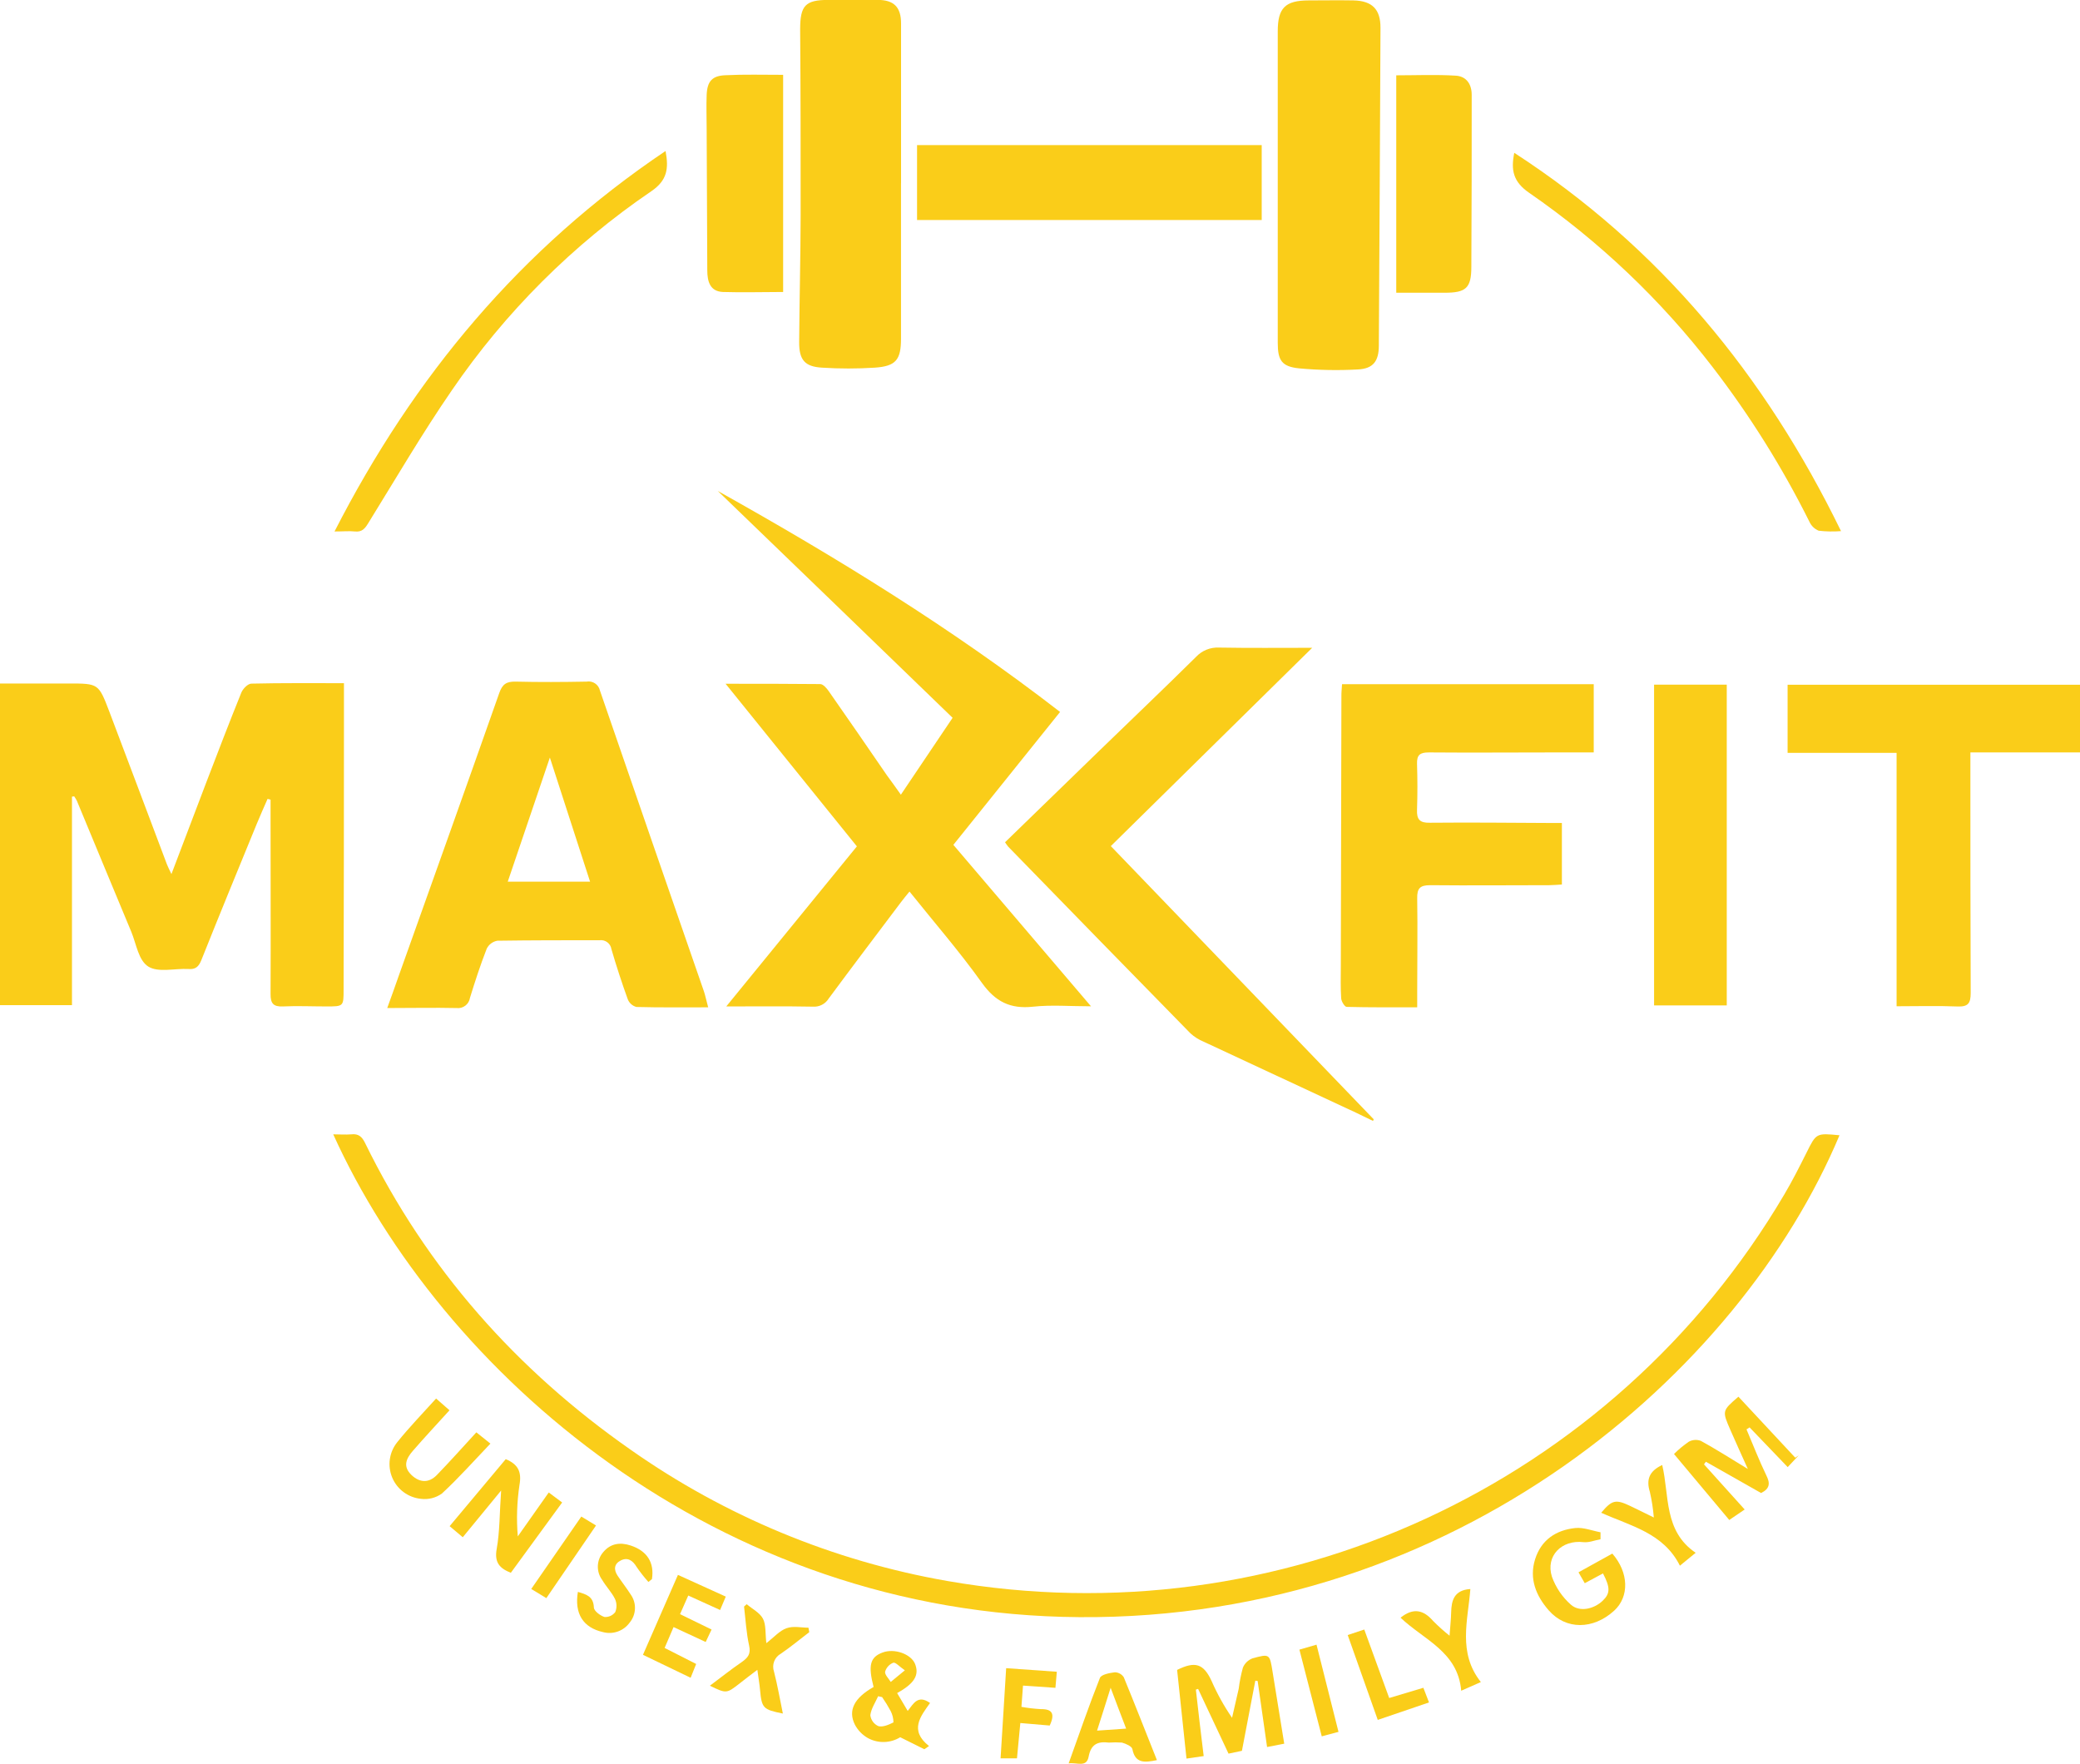
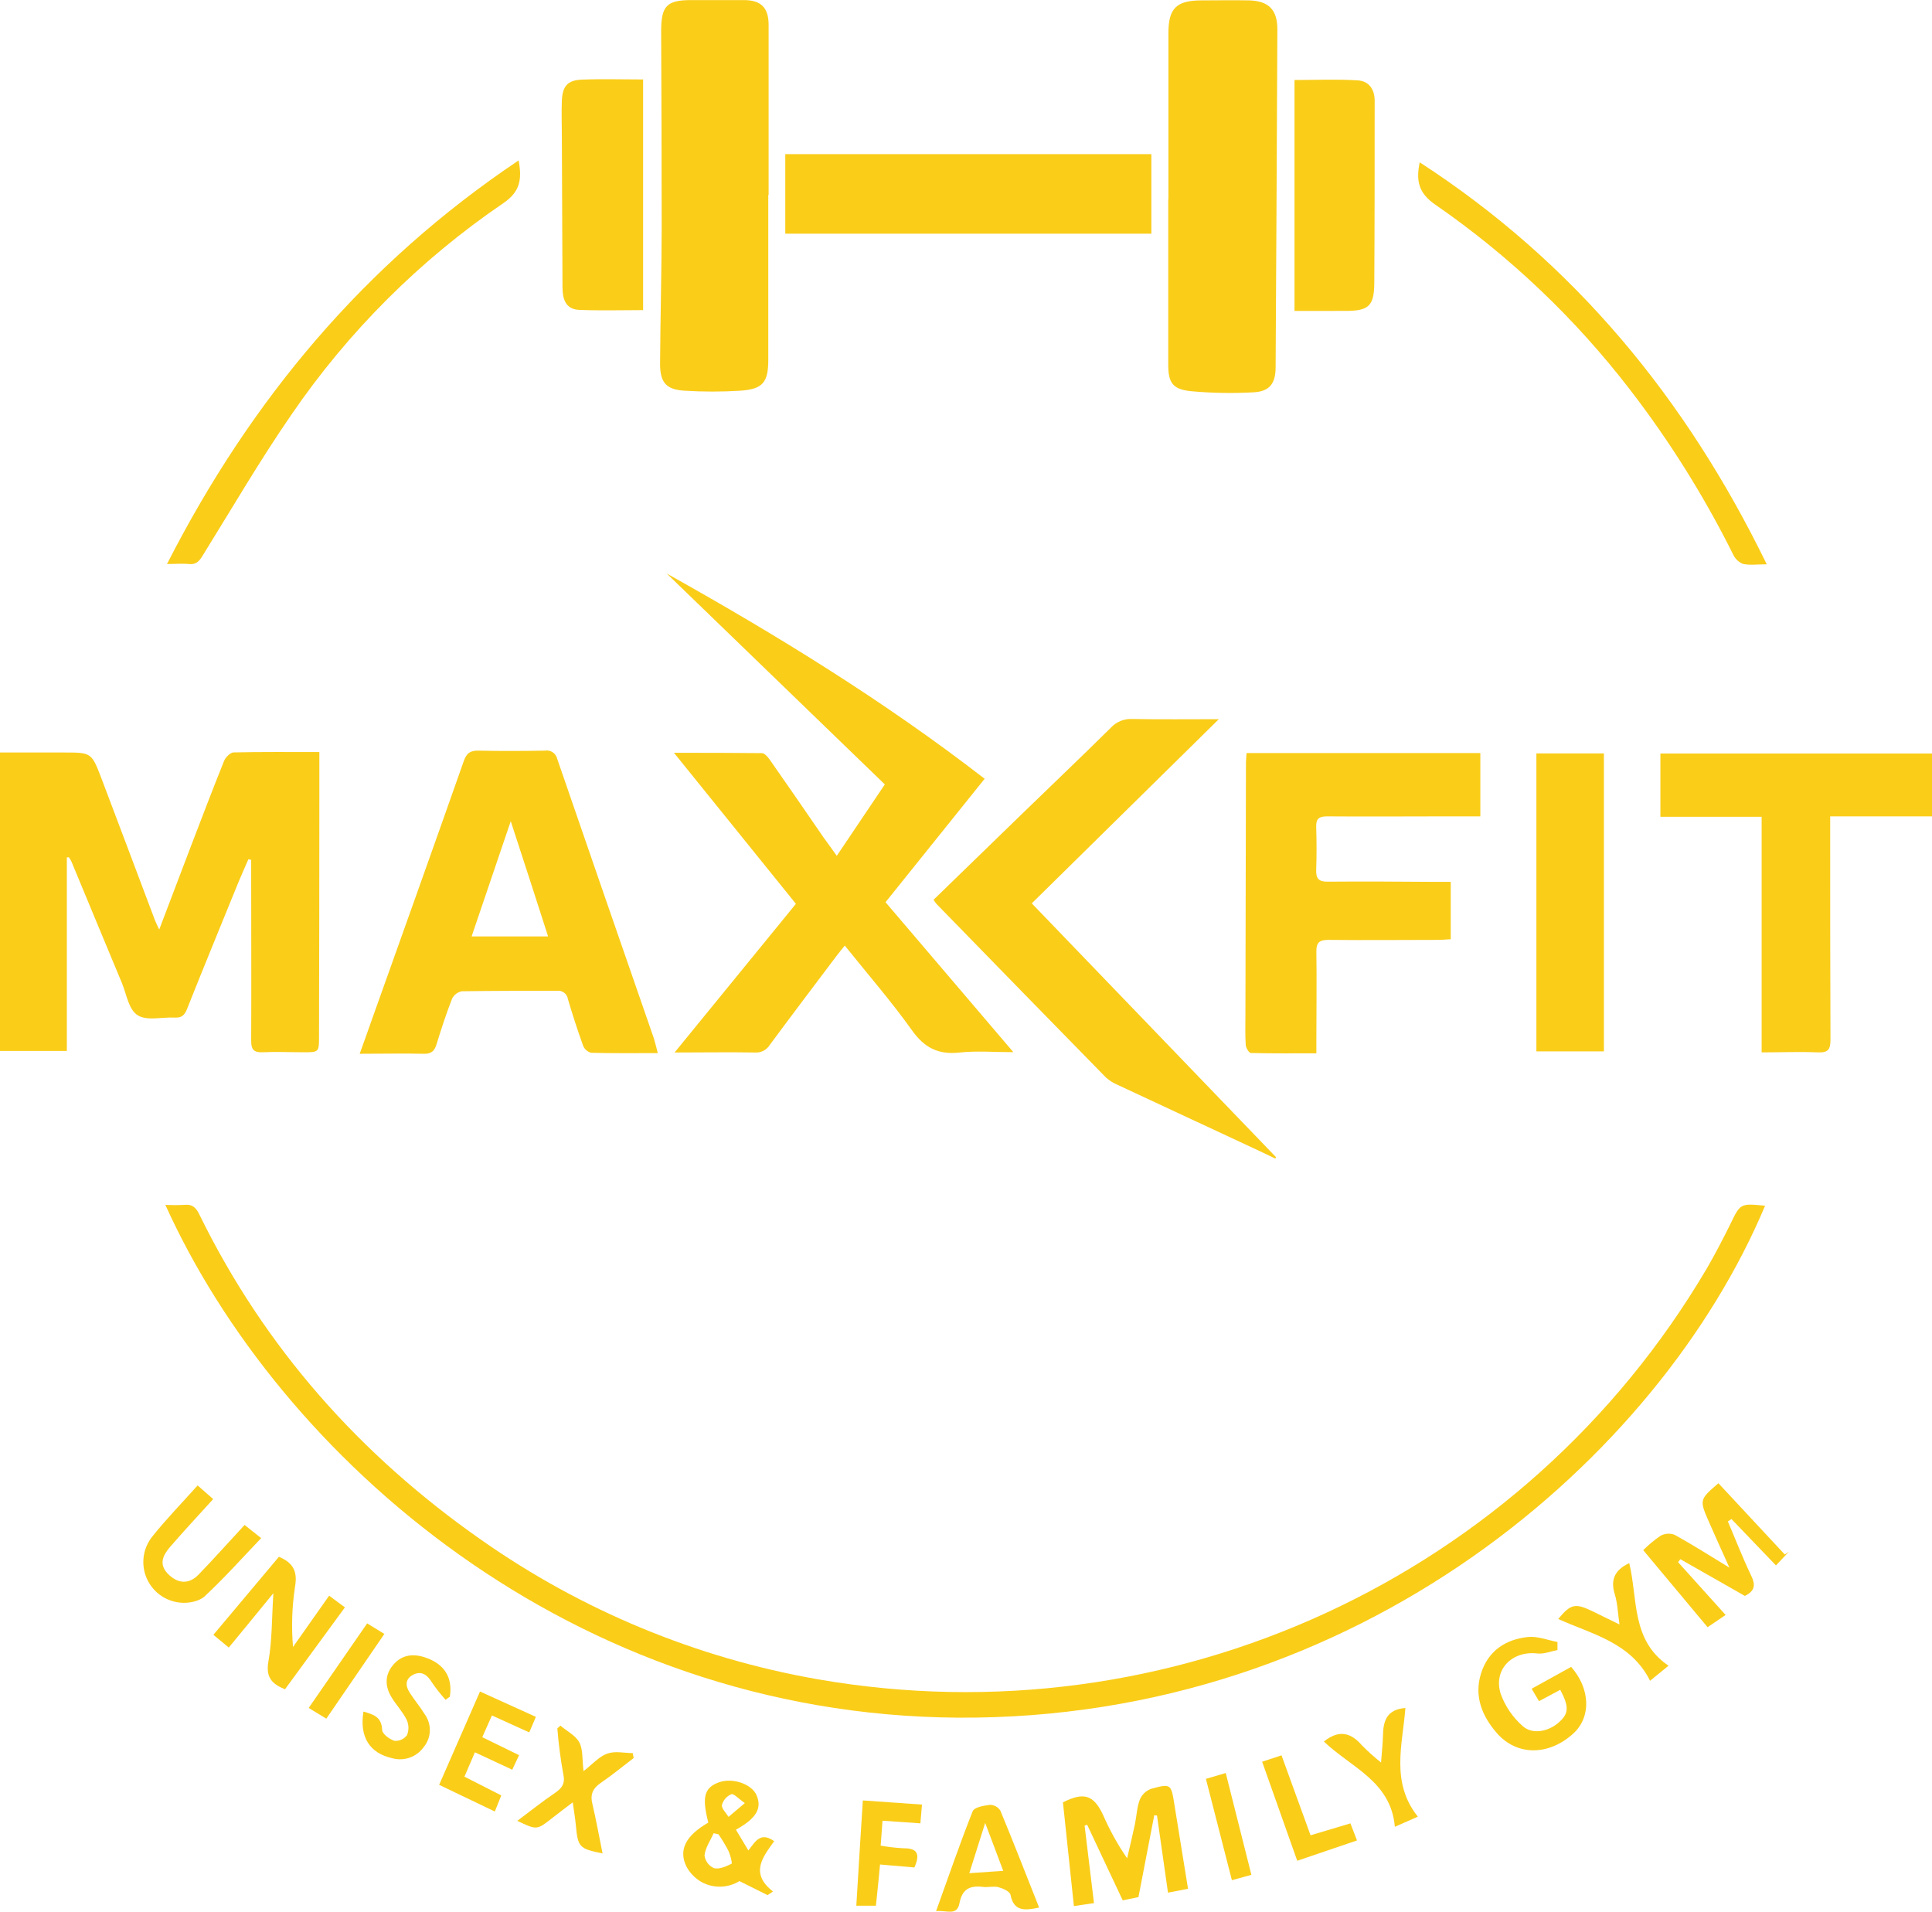
- <svg xmlns="http://www.w3.org/2000/svg" viewBox="0 0 465.65 394.75">
+ <svg xmlns="http://www.w3.org/2000/svg" viewBox="0 0 465.65 460.74">
  <defs>
    <style>.cls-1{fill:#facd19;}</style>
  </defs>
  <g id="Layer_2" data-name="Layer 2">
    <g id="Layer_1-2" data-name="Layer 1">
-       <path class="cls-1" d="M16.11,178.33V225H0V153c5.2,0,10.29,0,15.38,0,6.65,0,6.69,0,9.08,6.25,4.33,11.41,8.61,22.84,12.92,34.26.21.56.5,1.08,1,2.15,2.73-7.19,5.26-13.88,7.82-20.57s5.14-13.4,7.83-20.06c.36-.87,1.47-2,2.25-2,6.82-.16,13.64-.1,20.72-.1,0,3.53,0,6.83,0,10.13q0,29.22-.08,58.46c0,3.77,0,3.78-3.89,3.77-3.23,0-6.47-.15-9.7,0-2.14.09-2.77-.68-2.76-2.76.06-13.2,0-26.4,0-39.61V179l-.67-.17c-.82,1.89-1.67,3.76-2.45,5.67-4.15,10.13-8.32,20.25-12.37,30.41-.6,1.5-1.31,2.14-2.93,2-3-.16-6.72.85-8.94-.54s-2.67-5-3.81-7.77c-4.09-9.77-8.12-19.56-12.19-29.34a10,10,0,0,0-.6-1Z" />
-       <path class="cls-1" d="M160.69,109.9c26.6,14.87,52.41,30.73,76.63,49.47l-23.89,29.75,30.81,36.14c-4.68,0-8.88-.36-13,.09-5.09.55-8.42-1.14-11.43-5.35-5-7-10.65-13.5-16.2-20.43-.72.89-1.34,1.63-1.92,2.4-5.4,7.17-10.82,14.32-16.16,21.54a3.83,3.83,0,0,1-3.53,1.83c-6.25-.12-12.51-.05-19.41-.05l29.24-35.83-29.39-36.4c7.44,0,14.31,0,21.18.07.66,0,1.44.92,1.91,1.59,4.38,6.25,8.7,12.54,13,18.8,1,1.38,2,2.72,3.15,4.37,3.95-5.86,7.69-11.42,11.58-17.21Q187,135.27,160.69,109.9Z" />
-       <path class="cls-1" d="M158.54,225.49c-5.7,0-10.88.06-16.06-.08a2.88,2.88,0,0,1-1.93-1.69c-1.34-3.71-2.57-7.47-3.67-11.25a2.37,2.37,0,0,0-2.65-2c-7.63,0-15.26,0-22.89.11a3.3,3.3,0,0,0-2.38,1.79c-1.4,3.59-2.6,7.27-3.75,11a2.7,2.7,0,0,1-3,2.28c-5-.11-10,0-15.52,0,1-2.68,1.75-4.91,2.55-7.14,7.53-21.12,15.09-42.23,22.53-63.38.7-2,1.63-2.59,3.65-2.55,5.29.13,10.59.1,15.89,0a2.6,2.6,0,0,1,3,2q11.61,33.73,23.31,67.43C157.88,222.81,158.08,223.77,158.54,225.49ZM132.1,197.36l-9-27.78-9.43,27.78Z" />
-       <path class="cls-1" d="M300.44,153.16h56.35v15.27c-2.91,0-5.76,0-8.61,0-9.43,0-18.86.08-28.29,0-2,0-2.72.55-2.66,2.56.11,3.41.12,6.83,0,10.24-.1,2.21.62,3,2.88,2.94,8.8-.08,17.6,0,26.4.05h3.15V198c-.94.05-1.89.14-2.83.15-8.89,0-17.78.09-26.67,0-2.27,0-2.93.72-2.89,2.92.11,7,0,14,0,21v3.41c-5.44,0-10.62.05-15.79-.09-.44,0-1.18-1.21-1.23-1.9-.16-2.41-.09-4.84-.08-7.27q.06-30.18.13-60.35C300.29,155,300.38,154.17,300.44,153.16Z" />
-       <path class="cls-1" d="M248.68,189.4l58.85,61.15-.15.37c-1.27-.62-2.54-1.25-3.82-1.85q-17.07-7.95-34.13-15.9a10.2,10.2,0,0,1-2.9-1.83q-20.44-20.86-40.81-41.8a9.41,9.41,0,0,1-.72-1c7.07-6.86,14.07-13.68,21.08-20.47,7.22-7,14.5-13.93,21.65-21a6.61,6.61,0,0,1,5.19-2.11c6.73.12,13.46.05,20.84.05Z" />
-       <path class="cls-1" d="M411.81,254.13C389.5,307.24,326.13,362.6,241.66,362c-81.57-.56-143-55-167.06-108.08,1.45,0,2.77.11,4.06,0,1.62-.18,2.39.55,3.07,1.94,13.76,28.13,33.89,50.8,59.46,68.67A175.8,175.8,0,0,0,212,353.89a181.29,181.29,0,0,0,187.47-86.54c1.78-3,3.36-6.14,4.93-9.27C406.61,253.64,406.57,253.62,411.81,254.13Z" />
-       <path class="cls-1" d="M465.65,168.43H441.11v3.71c0,16.7,0,33.41.07,50.11,0,2.34-.56,3.15-3,3.05-4.45-.18-8.91-.05-13.59-.05V168.53H400.19V153.28h65.46Z" />
-       <path class="cls-1" d="M286.05,42v-35c0-5.23,1.68-6.9,6.95-6.91,3.32,0,6.64-.06,10,0,4.22.1,6.07,2,6.05,6.17q-.15,35.55-.37,71.11c0,3.46-1.26,5.16-4.67,5.33a89,89,0,0,1-13.16-.24c-3.92-.39-4.8-1.81-4.8-5.72q0-17.37,0-34.74Z" />
-       <path class="cls-1" d="M201.71,41.06q0,17.37,0,34.73c0,4.75-1.14,6.19-5.87,6.51a92.92,92.92,0,0,1-11.8,0c-3.87-.22-5.16-1.74-5.13-5.73.06-9.51.31-19,.33-28.53,0-13.82,0-27.64-.11-41.46,0-5.36,1.15-6.6,6.36-6.6,3.68,0,7.36,0,11,0s5.23,1.63,5.23,5.25q0,17.9,0,35.8Z" />
-       <path class="cls-1" d="M282.46,32.48V49.25H205.3V32.48Z" />
-       <path class="cls-1" d="M386.57,225.06H370.3v-71.8h16.27Z" />
-       <path class="cls-1" d="M175.32,16.75V65.36c-4.59,0-9,.14-13.49,0-2.88-.13-3.48-2.35-3.49-4.82q-.06-15.87-.14-31.74c0-2.51-.1-5,0-7.53.12-3.07,1.22-4.32,4.22-4.43C166.61,16.63,170.82,16.75,175.32,16.75Z" />
-       <path class="cls-1" d="M312.58,65.53V16.86c4.46,0,8.92-.2,13.35.08,2.27.14,3.55,1.82,3.54,4.3,0,12.83,0,25.66-.08,38.49,0,4.8-1.23,5.8-6,5.8C319.91,65.54,316.42,65.53,312.58,65.53Z" />
-       <path class="cls-1" d="M149,33.8c.75,4,.34,6.59-3.18,9a169.83,169.83,0,0,0-44.7,44.62c-6.64,9.65-12.56,19.8-18.73,29.77-.74,1.2-1.4,1.93-2.9,1.78-1.32-.14-2.68,0-4.6,0C92.64,84.26,116.57,55.61,149,33.8Z" />
-       <path class="cls-1" d="M339,34.21c32.54,21.11,56.11,49.71,73.15,84.68a25.77,25.77,0,0,1-5-.09,3.88,3.88,0,0,1-2.07-2,211.67,211.67,0,0,0-21.67-34.62,183,183,0,0,0-41.05-39C338.77,40.72,338.21,38.12,339,34.21Z" />
-       <path class="cls-1" d="M269.47,393.1l-3.85.56c-.71-6.75-1.41-13.31-2.1-19.85,4.05-2,5.91-1.42,7.72,2.48a49.67,49.67,0,0,0,4.58,8.24c.5-2.17,1-4.33,1.49-6.5a33,33,0,0,1,.94-4.73,3.76,3.76,0,0,1,2.15-2.08c3.84-1.05,3.85-1,4.49,3,.85,5.29,1.72,10.58,2.61,16.1-1.33.27-2.51.5-3.84.75-.73-5.1-1.42-9.94-2.11-14.78l-.52-.07c-1,5.2-2,10.4-3,15.7l-3,.63-6.81-14.49-.5.16C268.26,383.16,268.86,388.06,269.47,393.1Z" />
-       <path class="cls-1" d="M394.25,334.21l-12.35-7-.43.58,9.11,10.11-3.45,2.35c-3.82-4.55-8-9.54-12.37-14.77a23.57,23.57,0,0,1,3.32-2.76,3.25,3.25,0,0,1,2.7-.18c3.37,1.85,6.61,3.92,10.51,6.29-1.48-3.3-2.72-6-3.9-8.71-1.88-4.31-1.87-4.31,1.79-7.47q6.35,6.83,12.73,13.66l.79-.55c-.78.83-1.55,1.66-2.49,2.65l-8.53-8.89-.69.45c1.47,3.45,2.82,6.95,4.45,10.32C396.3,332,396.25,333.24,394.25,334.21Z" />
-       <path class="cls-1" d="M103.6,344.11l-2.94-2.48q6.33-7.56,12.56-15c2.77,1.15,3.6,2.84,3.08,5.76a49.61,49.61,0,0,0-.38,11.53c2.29-3.25,4.58-6.51,6.93-9.83l3,2.24-11.49,15.74c-2.51-1-3.71-2.3-3.17-5.32.72-4,.64-8.19,1-13.1Z" />
-       <path class="cls-1" d="M358.86,352.21l-4.08,2.19c-.46-.79-.88-1.53-1.4-2.44l7.57-4.19c3.7,4.23,3.85,9.65.4,12.79-4.69,4.27-10.79,4.31-14.63-.08-2.85-3.25-4.42-7.08-3.06-11.43s4.69-6.55,9-7c1.83-.19,3.77.6,5.65.95v1.56c-1.28.23-2.6.79-3.83.65-4.86-.57-8.52,3.08-7.05,7.74a15.18,15.18,0,0,0,4.24,6.25c1.93,1.74,5.17,1,7.13-.88C360.48,356.7,360.53,355.41,358.86,352.21Z" />
-       <path class="cls-1" d="M206.93,391.57l-5.4-2.69a7.21,7.21,0,0,1-7.21.2,7.45,7.45,0,0,1-2.93-3c-1.61-3.23-.14-6,4.18-8.45-1.26-4.85-.78-6.68,2-7.71,2.63-1,6.34.31,7.27,2.51,1,2.49-.07,4.4-4,6.56.75,1.25,1.5,2.5,2.37,4,1.29-1.62,2.26-3.7,5-1.78-2.09,2.95-4.73,6.1-.23,9.64Zm-9.45-11.67-.89-.2c-.63,1.41-1.57,2.78-1.75,4.25a3.09,3.09,0,0,0,1.81,2.45c1,.26,2.33-.32,3.37-.84a5.66,5.66,0,0,0-.62-2.53A31.64,31.64,0,0,0,197.48,379.9Zm5.09-6c-1.23-.85-2.11-1.86-2.59-1.7a3.09,3.09,0,0,0-1.83,2c-.11.68.8,1.53,1.26,2.3Z" />
-       <path class="cls-1" d="M97.63,313.06l3,2.63c-2.82,3.11-5.57,6.05-8.2,9.08-1.44,1.66-2.36,3.46-.3,5.42,1.82,1.72,3.86,1.84,5.66,0,3-3.09,5.85-6.3,8.85-9.56l3.15,2.52c-3.65,3.82-7.08,7.68-10.85,11.17a6.59,6.59,0,0,1-4.72,1.19,7.81,7.81,0,0,1-5.3-12.66C91.62,319.48,94.63,316.39,97.63,313.06Z" />
-       <path class="cls-1" d="M259,394c-2.79.59-4.87.75-5.49-2.46-.12-.63-1.46-1.22-2.33-1.46a20.51,20.51,0,0,0-2.94,0c-2.48-.31-4,.35-4.52,3.12-.47,2.56-2.62,1.27-4.48,1.53,2.37-6.59,4.54-12.92,7-19.13.31-.77,2.16-1.11,3.34-1.26a2.45,2.45,0,0,1,2,1.11C254.06,381.47,256.45,387.63,259,394Zm-10.35-16.23c-1.15,3.62-2,6.41-3.05,9.63l6.51-.45C250.93,383.91,249.92,381.21,248.61,377.73Z" />
-       <path class="cls-1" d="M175.26,383.58c-4.47-.9-4.73-1.2-5.12-5.41-.12-1.3-.35-2.6-.59-4.38-1.54,1.17-2.74,2.06-3.91,3-3,2.34-3,2.35-6.72.56,2.44-1.82,4.72-3.65,7.14-5.3,1.4-1,2.07-1.82,1.64-3.71-.63-2.84-.78-5.8-1.13-8.71l.59-.53c1.25,1.06,2.93,1.9,3.64,3.24s.51,3.29.76,5.48c1.72-1.32,2.95-2.78,4.51-3.34s3.27-.12,4.92-.12l.18,1c-2.1,1.61-4.14,3.29-6.32,4.79a3.35,3.35,0,0,0-1.57,4.06C174.06,377.23,174.6,380.39,175.26,383.58Z" />
-       <path class="cls-1" d="M143.94,370.43l7.83-17.89,10.71,4.86-1.27,3-7.13-3.24c-.6,1.37-1.17,2.64-1.84,4.17l7.06,3.44c-.45.95-.85,1.78-1.32,2.79l-7.19-3.34c-.64,1.51-1.27,3-2,4.67l7.06,3.59-1.24,3.09Z" />
-       <path class="cls-1" d="M145.16,354.12a32.48,32.48,0,0,1-2.64-3.36c-.87-1.45-2-2.22-3.53-1.46s-1.63,2.07-.72,3.43,2,2.75,2.92,4.19a5.16,5.16,0,0,1-.22,6.29,5.58,5.58,0,0,1-6,2.13c-4.4-1-6.41-4.08-5.6-9,1.82.56,3.47.94,3.58,3.48,0,.78,1.41,1.84,2.37,2.14a2.77,2.77,0,0,0,2.42-1.1,3.7,3.7,0,0,0-.07-2.95c-.75-1.51-2-2.78-2.85-4.23a5,5,0,0,1,.24-6.25c1.62-1.93,3.76-2.25,6.12-1.47,3.69,1.21,5.35,3.82,4.77,7.53Z" />
-       <path class="cls-1" d="M235,386.26l-6.58-.56c-.26,2.69-.5,5.24-.75,7.9H224c.41-6.69.82-13.26,1.25-20.18l11.34.8c-.11,1.24-.2,2.27-.31,3.6l-7.26-.5-.35,4.76a35.15,35.15,0,0,0,4.38.51C235.56,382.56,236.23,383.61,235,386.26Z" />
-       <path class="cls-1" d="M313.54,362.12c2.87-2.3,5.16-1.74,7.3.74a42.58,42.58,0,0,0,3.67,3.29c.15-2.12.33-3.66.36-5.2.06-2.72.67-5,4.3-5.25-.53,7-2.87,14.25,2.35,20.83l-4.4,1.94C326.39,369.73,318.75,367.08,313.54,362.12Z" />
-       <path class="cls-1" d="M379.61,347.59l-3.53,2.89c-3.67-7.35-11.09-8.9-17.62-11.85,2.41-2.87,3.24-3.06,6.46-1.54.81.38,1.61.78,2.41,1.17l2.91,1.43a39.65,39.65,0,0,0-.89-5.75c-.86-2.78-.09-4.66,2.77-6C373.75,334.8,372.43,342.73,379.61,347.59Z" />
-       <path class="cls-1" d="M308.44,385l-6.73-19,3.71-1.23L311,380.1l7.65-2.29c.4,1.06.78,2,1.26,3.28Z" />
-       <path class="cls-1" d="M294.73,368.16c1.67,6.63,3.27,13,4.92,19.52l-3.75,1c-1.66-6.5-3.3-12.87-5-19.41Z" />
-       <path class="cls-1" d="M122.31,357.74l-3.38-2.05c3.74-5.42,7.43-10.74,11.21-16.21l3.29,2Z" />
+       <path class="cls-1" d="M16.11,206.65v46.64H0V181.36H15.38c6.65,0,6.69,0,9.08,6.26,4.33,11.4,8.61,22.84,12.92,34.25.21.56.5,1.09,1,2.15,2.73-7.19,5.26-13.88,7.82-20.56S51.33,190.05,54,183.4c.36-.88,1.47-2,2.25-2.06,6.82-.16,13.64-.09,20.72-.09,0,3.53,0,6.82,0,10.12q0,29.24-.08,58.46c0,3.78,0,3.78-3.89,3.77-3.23,0-6.47-.15-9.7,0-2.14.1-2.77-.68-2.76-2.76.06-13.2,0-26.4,0-39.6v-4l-.67-.16c-.82,1.88-1.67,3.76-2.45,5.66C53.29,222.91,49.12,233,45.07,243.2c-.6,1.49-1.31,2.13-2.93,2.05-3-.17-6.72.84-8.94-.55s-2.67-5-3.81-7.77c-4.09-9.77-8.12-19.56-12.19-29.33a8.25,8.25,0,0,0-.6-1Z" />
+       <path class="cls-1" d="M160.69,138.22c26.6,14.87,52.41,30.73,76.63,49.47l-23.89,29.75,30.81,36.14c-4.68,0-8.88-.36-13,.09-5.09.55-8.42-1.13-11.43-5.35-5-7-10.65-13.5-16.2-20.43-.72.9-1.34,1.63-1.92,2.4-5.4,7.17-10.82,14.32-16.16,21.54a3.83,3.83,0,0,1-3.53,1.83c-6.25-.11-12.51,0-19.41,0l29.24-35.83-29.39-36.4c7.44,0,14.31,0,21.18.08.66,0,1.44.92,1.91,1.59,4.38,6.24,8.7,12.53,13,18.79,1,1.38,2,2.72,3.15,4.37,3.95-5.86,7.69-11.41,11.58-17.21Z" />
+       <path class="cls-1" d="M158.54,253.81c-5.7,0-10.88.06-16.06-.08a2.85,2.85,0,0,1-1.93-1.69q-2-5.56-3.67-11.25a2.37,2.37,0,0,0-2.65-2c-7.63,0-15.26,0-22.89.11a3.33,3.33,0,0,0-2.38,1.79c-1.4,3.59-2.6,7.27-3.75,11-.49,1.6-1.26,2.32-3,2.28-5-.11-10,0-15.52,0,1-2.68,1.75-4.91,2.55-7.14,7.53-21.12,15.09-42.23,22.53-63.38.7-2,1.63-2.59,3.65-2.54,5.29.12,10.59.09,15.89,0a2.6,2.6,0,0,1,3,2q11.61,33.72,23.31,67.42C157.88,251.13,158.08,252.09,158.54,253.81ZM132.1,225.68c-3-9.36-5.89-18.25-9-27.77l-9.43,27.77Z" />
+       <path class="cls-1" d="M300.44,181.49h56.35v15.26h-8.61c-9.43,0-18.86.08-28.29,0-2,0-2.72.55-2.66,2.57.11,3.41.12,6.83,0,10.23-.1,2.21.62,3,2.88,2.94,8.8-.08,17.6,0,26.4.05h3.15v13.84c-.94,0-1.89.14-2.83.14-8.89,0-17.78.1-26.67,0-2.27,0-2.93.72-2.89,2.93.11,7,0,14,0,21v3.41c-5.44,0-10.62.05-15.79-.08-.44,0-1.18-1.22-1.23-1.91-.16-2.41-.09-4.84-.08-7.27q.06-30.17.13-60.35C300.29,183.37,300.38,182.49,300.44,181.49Z" />
+       <path class="cls-1" d="M248.68,217.72l58.85,61.15-.15.37c-1.27-.61-2.54-1.25-3.82-1.84q-17.07-7.95-34.13-15.91a10,10,0,0,1-2.9-1.83q-20.44-20.87-40.81-41.8a9.41,9.41,0,0,1-.72-1l21.08-20.47c7.22-7,14.5-13.93,21.65-21a6.61,6.61,0,0,1,5.19-2.11c6.73.13,13.46.05,20.84.05Z" />
+       <path class="cls-1" d="M465.65,196.75H441.11v3.71c0,16.71,0,33.41.07,50.11,0,2.35-.56,3.16-3,3.06-4.45-.19-8.91,0-13.59,0V196.85H400.19V181.6h65.46Z" />
+       <path class="cls-1" d="M386.57,253.39H370.3V181.58h16.27Z" />
+       <path class="cls-1" d="M425.42,290.59c-25.51,60.74-98,124-194.57,123.38-93.27-.64-163.55-62.91-191-123.59a44.72,44.72,0,0,0,4.65,0c1.84-.19,2.72.64,3.5,2.22,15.73,32.17,38.76,58.09,68,78.53a201.34,201.34,0,0,0,81,33.57,207.33,207.33,0,0,0,214.38-99c2-3.44,3.84-7,5.63-10.6C419.47,290,419.42,290,425.42,290.59Z" />
+       <path class="cls-1" d="M281.61,48v-40c0-6,1.92-7.89,7.95-7.91,3.8,0,7.6-.07,11.39,0,4.83.11,6.94,2.25,6.92,7.05q-.18,40.67-.42,81.31c0,4-1.45,5.9-5.34,6.1a102.17,102.17,0,0,1-15.05-.27c-4.49-.45-5.5-2.07-5.49-6.54q0-19.87,0-39.73Z" />
+       <path class="cls-1" d="M185.17,47q0,19.86,0,39.71c0,5.43-1.3,7.08-6.72,7.45a108.26,108.26,0,0,1-13.48,0c-4.43-.26-5.9-2-5.88-6.55.07-10.88.36-21.75.39-32.63,0-15.81-.06-31.61-.13-47.41,0-6.13,1.31-7.55,7.28-7.55,4.2,0,8.41,0,12.62,0s6,1.86,6,6q0,20.48,0,40.94Z" />
+       <path class="cls-1" d="M277.5,37.15V56.32H189.27V37.15Z" />
+       <path class="cls-1" d="M155,19.15V74.74c-5.25,0-10.34.16-15.43-.06-3.29-.14-4-2.68-4-5.5q-.06-18.15-.15-36.3c0-2.87-.12-5.74,0-8.61.14-3.52,1.4-4.95,4.83-5.08C145,19,149.85,19.15,155,19.15Z" />
+       <path class="cls-1" d="M312,74.94V19.28c5.1,0,10.2-.23,15.26.09,2.6.16,4.07,2.08,4.06,4.92,0,14.67,0,29.34-.09,44-.05,5.49-1.41,6.63-6.85,6.64Z" />
+       <path class="cls-1" d="M125,38.66c.84,4.53.38,7.52-3.64,10.27a194.4,194.4,0,0,0-51.12,51c-7.59,11-14.36,22.64-21.41,34-.85,1.37-1.61,2.21-3.32,2-1.52-.15-3.06,0-5.26,0C60.45,96.36,87.81,63.6,125,38.66Z" />
+       <path class="cls-1" d="M342.18,39.12C379.39,63.26,406.34,96,425.82,136c-2.21,0-4.05.27-5.76-.1a4.49,4.49,0,0,1-2.36-2.31,241.52,241.52,0,0,0-24.78-39.6A209.28,209.28,0,0,0,346,49.37C341.89,46.56,341.25,43.59,342.18,39.12Z" />
+       <path class="cls-1" d="M263.67,458.66l-4.84.72c-.9-8.49-1.77-16.75-2.64-25,5.09-2.57,7.43-1.78,9.71,3.12a61.45,61.45,0,0,0,5.76,10.36c.63-2.73,1.29-5.44,1.87-8.18.42-2,.48-4.08,1.18-5.94a4.68,4.68,0,0,1,2.7-2.61c4.83-1.32,4.85-1.21,5.65,3.83,1.06,6.65,2.16,13.3,3.28,20.25l-4.83.94c-.91-6.41-1.78-12.5-2.65-18.59l-.66-.08c-1.26,6.54-2.52,13.08-3.81,19.74l-3.79.78c-2.88-6.12-5.72-12.17-8.57-18.21l-.62.19C262.15,446.17,262.9,452.33,263.67,458.66Z" />
+       <path class="cls-1" d="M420.55,384.63,405,375.78l-.55.72,11.46,12.72-4.35,2.95L396.05,373.6a28.94,28.94,0,0,1,4.17-3.47,4.08,4.08,0,0,1,3.4-.23c4.23,2.33,8.31,4.94,13.2,7.91-1.86-4.15-3.41-7.53-4.9-10.94-2.36-5.42-2.34-5.43,2.25-9.4l16,17.18,1-.69-3.13,3.32L417.32,366.1l-.87.58c1.85,4.33,3.55,8.73,5.59,13C423.12,381.88,423.06,383.4,420.55,384.63Z" />
+       <path class="cls-1" d="M55.14,397.07,51.43,394l15.79-18.8c3.49,1.45,4.53,3.57,3.88,7.24a62.26,62.26,0,0,0-.48,14.49l8.71-12.36,3.8,2.82L68.69,407.13c-3.16-1.27-4.67-2.89-4-6.69.91-5.06.8-10.3,1.2-16.47C62,388.77,58.58,392.87,55.14,397.07Z" />
+       <path class="cls-1" d="M376.06,407.25,370.93,410,369.16,407l9.52-5.27c4.66,5.31,4.84,12.13.51,16.07-5.9,5.37-13.57,5.43-18.4-.09-3.58-4.09-5.55-8.9-3.84-14.37s5.9-8.24,11.33-8.81c2.3-.24,4.73.76,7.1,1.2v1.95c-1.61.3-3.27,1-4.82.82-6.11-.72-10.71,3.88-8.86,9.74A18.92,18.92,0,0,0,367,416c2.41,2.19,6.49,1.27,8.95-1.11C378.1,412.9,378.16,411.27,376.06,407.25Z" />
+       <path class="cls-1" d="M185,456.74l-6.78-3.38a9.12,9.12,0,0,1-9.07.26,9.52,9.52,0,0,1-3.69-3.73c-2-4.06-.17-7.51,5.26-10.63-1.58-6.09-1-8.4,2.51-9.69,3.31-1.22,8,.39,9.14,3.15,1.31,3.13-.09,5.54-5,8.25l3,5c1.61-2,2.84-4.64,6.22-2.23-2.63,3.71-6,7.67-.29,12.12Zm-11.88-14.67-1.12-.25c-.78,1.77-2,3.5-2.2,5.34a3.9,3.9,0,0,0,2.27,3.08c1.28.33,2.94-.41,4.25-1.06.23-.11-.3-2.16-.78-3.17A38.88,38.88,0,0,0,173.16,442.07Zm6.4-7.51c-1.55-1.07-2.65-2.34-3.25-2.14A3.93,3.93,0,0,0,174,435c-.14.85,1,1.91,1.59,2.88Z" />
+       <path class="cls-1" d="M47.63,358l3.75,3.29c-3.55,3.92-7,7.62-10.3,11.43-1.81,2.08-3,4.35-.38,6.81,2.29,2.17,4.85,2.31,7.12,0,3.75-3.88,7.35-7.92,11.13-12l4,3.17c-4.59,4.8-8.91,9.65-13.65,14.05-1.34,1.23-4,1.72-5.93,1.49a9.82,9.82,0,0,1-6.67-15.91C40.06,366.11,43.86,362.23,47.63,358Z" />
+       <path class="cls-1" d="M250.45,459.74c-3.51.75-6.11.95-6.9-3.08-.15-.8-1.83-1.55-2.93-1.84s-2.48.09-3.7-.06c-3.11-.38-5,.44-5.67,3.93-.59,3.22-3.29,1.6-5.64,1.92,3-8.29,5.71-16.24,8.81-24.05.38-1,2.7-1.4,4.19-1.58a3,3,0,0,1,2.5,1.4C244.29,444.05,247.3,451.79,250.45,459.74Zm-13-20.4-3.83,12.11,8.18-.56Z" />
+       <path class="cls-1" d="M145.23,446.69c-5.63-1.13-5.95-1.5-6.44-6.79-.15-1.65-.44-3.28-.75-5.52-1.93,1.48-3.44,2.59-4.91,3.76-3.74,2.94-3.73,2.95-8.45.7,3.07-2.29,5.94-4.6,9-6.67,1.76-1.2,2.61-2.28,2.07-4.66a110.33,110.33,0,0,1-1.42-10.95l.74-.67c1.57,1.34,3.69,2.39,4.58,4.08s.64,4.14,1,6.89c2.15-1.67,3.71-3.5,5.67-4.21s4.11-.14,6.18-.14l.23,1.19c-2.64,2-5.21,4.14-7.95,6-1.91,1.32-2.57,2.76-2,5.1C143.72,438.72,144.4,442.68,145.23,446.69Z" />
+       <path class="cls-1" d="M105.84,430.16l9.85-22.49,13.47,6.11-1.6,3.74-9-4.08-2.32,5.24,8.87,4.33-1.65,3.51-9-4.2c-.81,1.89-1.59,3.72-2.52,5.87l8.88,4.52-1.56,3.88Z" />
+       <path class="cls-1" d="M107.39,409.66a38.09,38.09,0,0,1-3.32-4.23c-1.1-1.82-2.51-2.79-4.44-1.83s-2,2.6-.91,4.31,2.55,3.45,3.67,5.27a6.47,6.47,0,0,1-.28,7.9,7,7,0,0,1-7.51,2.68c-5.52-1.21-8-5.13-7-11.26,2.29.7,4.36,1.18,4.5,4.38,0,1,1.77,2.3,3,2.68a3.44,3.44,0,0,0,3-1.38,4.67,4.67,0,0,0-.09-3.7c-.93-1.9-2.46-3.5-3.58-5.32-1.65-2.65-1.76-5.41.3-7.87s4.73-2.82,7.69-1.85c4.64,1.53,6.74,4.81,6,9.48Z" />
+       <path class="cls-1" d="M220.39,450.07l-8.28-.71c-.32,3.39-.63,6.58-1,9.93h-4.72c.52-8.41,1-16.66,1.57-25.37l14.26,1c-.14,1.56-.25,2.86-.39,4.52l-9.13-.63c-.14,1.94-.27,3.77-.44,6a43.24,43.24,0,0,0,5.51.64C221,445.41,221.88,446.74,220.39,450.07Z" />
+       <path class="cls-1" d="M319.08,419.72c3.61-2.89,6.49-2.19,9.18.93a51.92,51.92,0,0,0,4.6,4.13c.2-2.67.42-4.6.46-6.54.08-3.41.84-6.24,5.41-6.6-.67,8.78-3.61,17.92,3,26.19l-5.54,2.44C335.24,429.28,325.63,426,319.08,419.72Z" />
+       <path class="cls-1" d="M402.15,401.45l-4.45,3.63c-4.61-9.24-13.93-11.18-22.14-14.89,3-3.62,4.06-3.86,8.11-1.94,1,.48,2,1,3,1.47l3.66,1.79c-.41-2.76-.46-5.09-1.12-7.22-1.09-3.5-.12-5.86,3.47-7.57C394.78,385.37,393.11,395.33,402.15,401.45Z" />
+       <path class="cls-1" d="M312.66,448.46l-8.46-23.87,4.67-1.54c2.36,6.46,4.62,12.68,7,19.27l9.61-2.87,1.58,4.11Z" />
+       <path class="cls-1" d="M295.43,427.31c2.1,8.34,4.11,16.29,6.18,24.54l-4.7,1.29c-2.1-8.18-4.15-16.19-6.26-24.42Z" />
+       <path class="cls-1" d="M78.65,414.21l-4.25-2.58,14.09-20.38,4.15,2.54Z" />
    </g>
  </g>
</svg>
